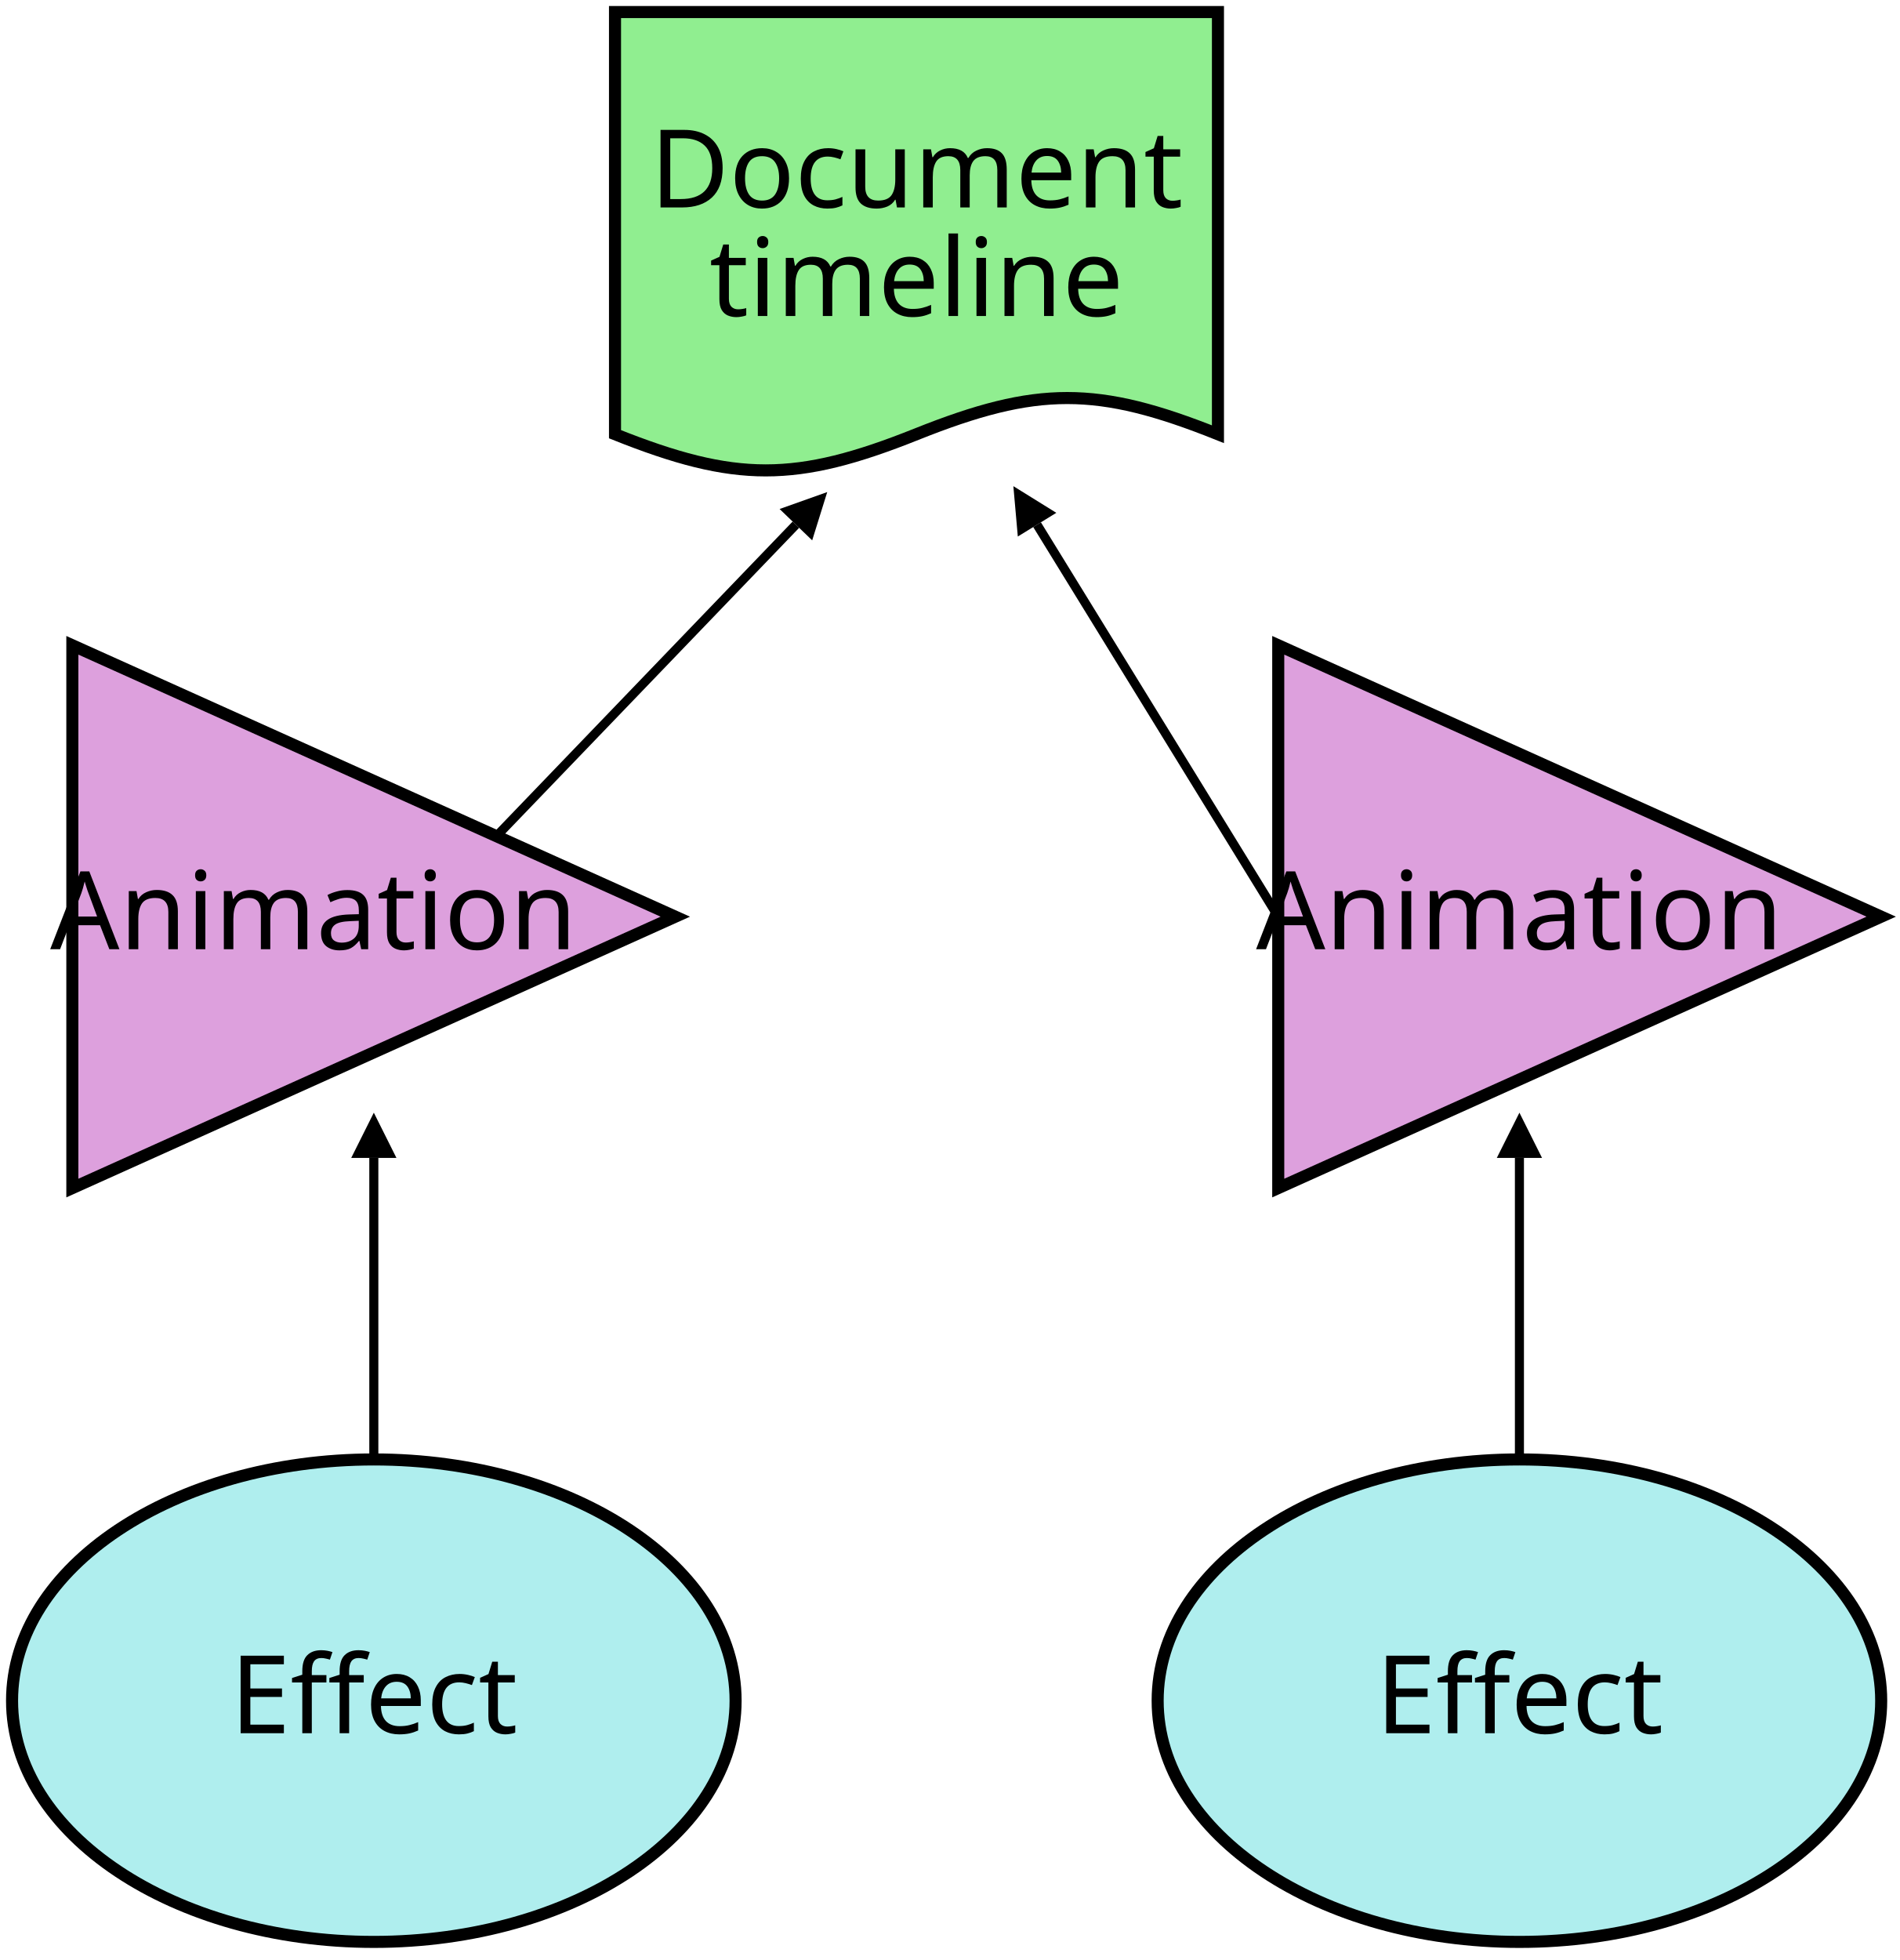
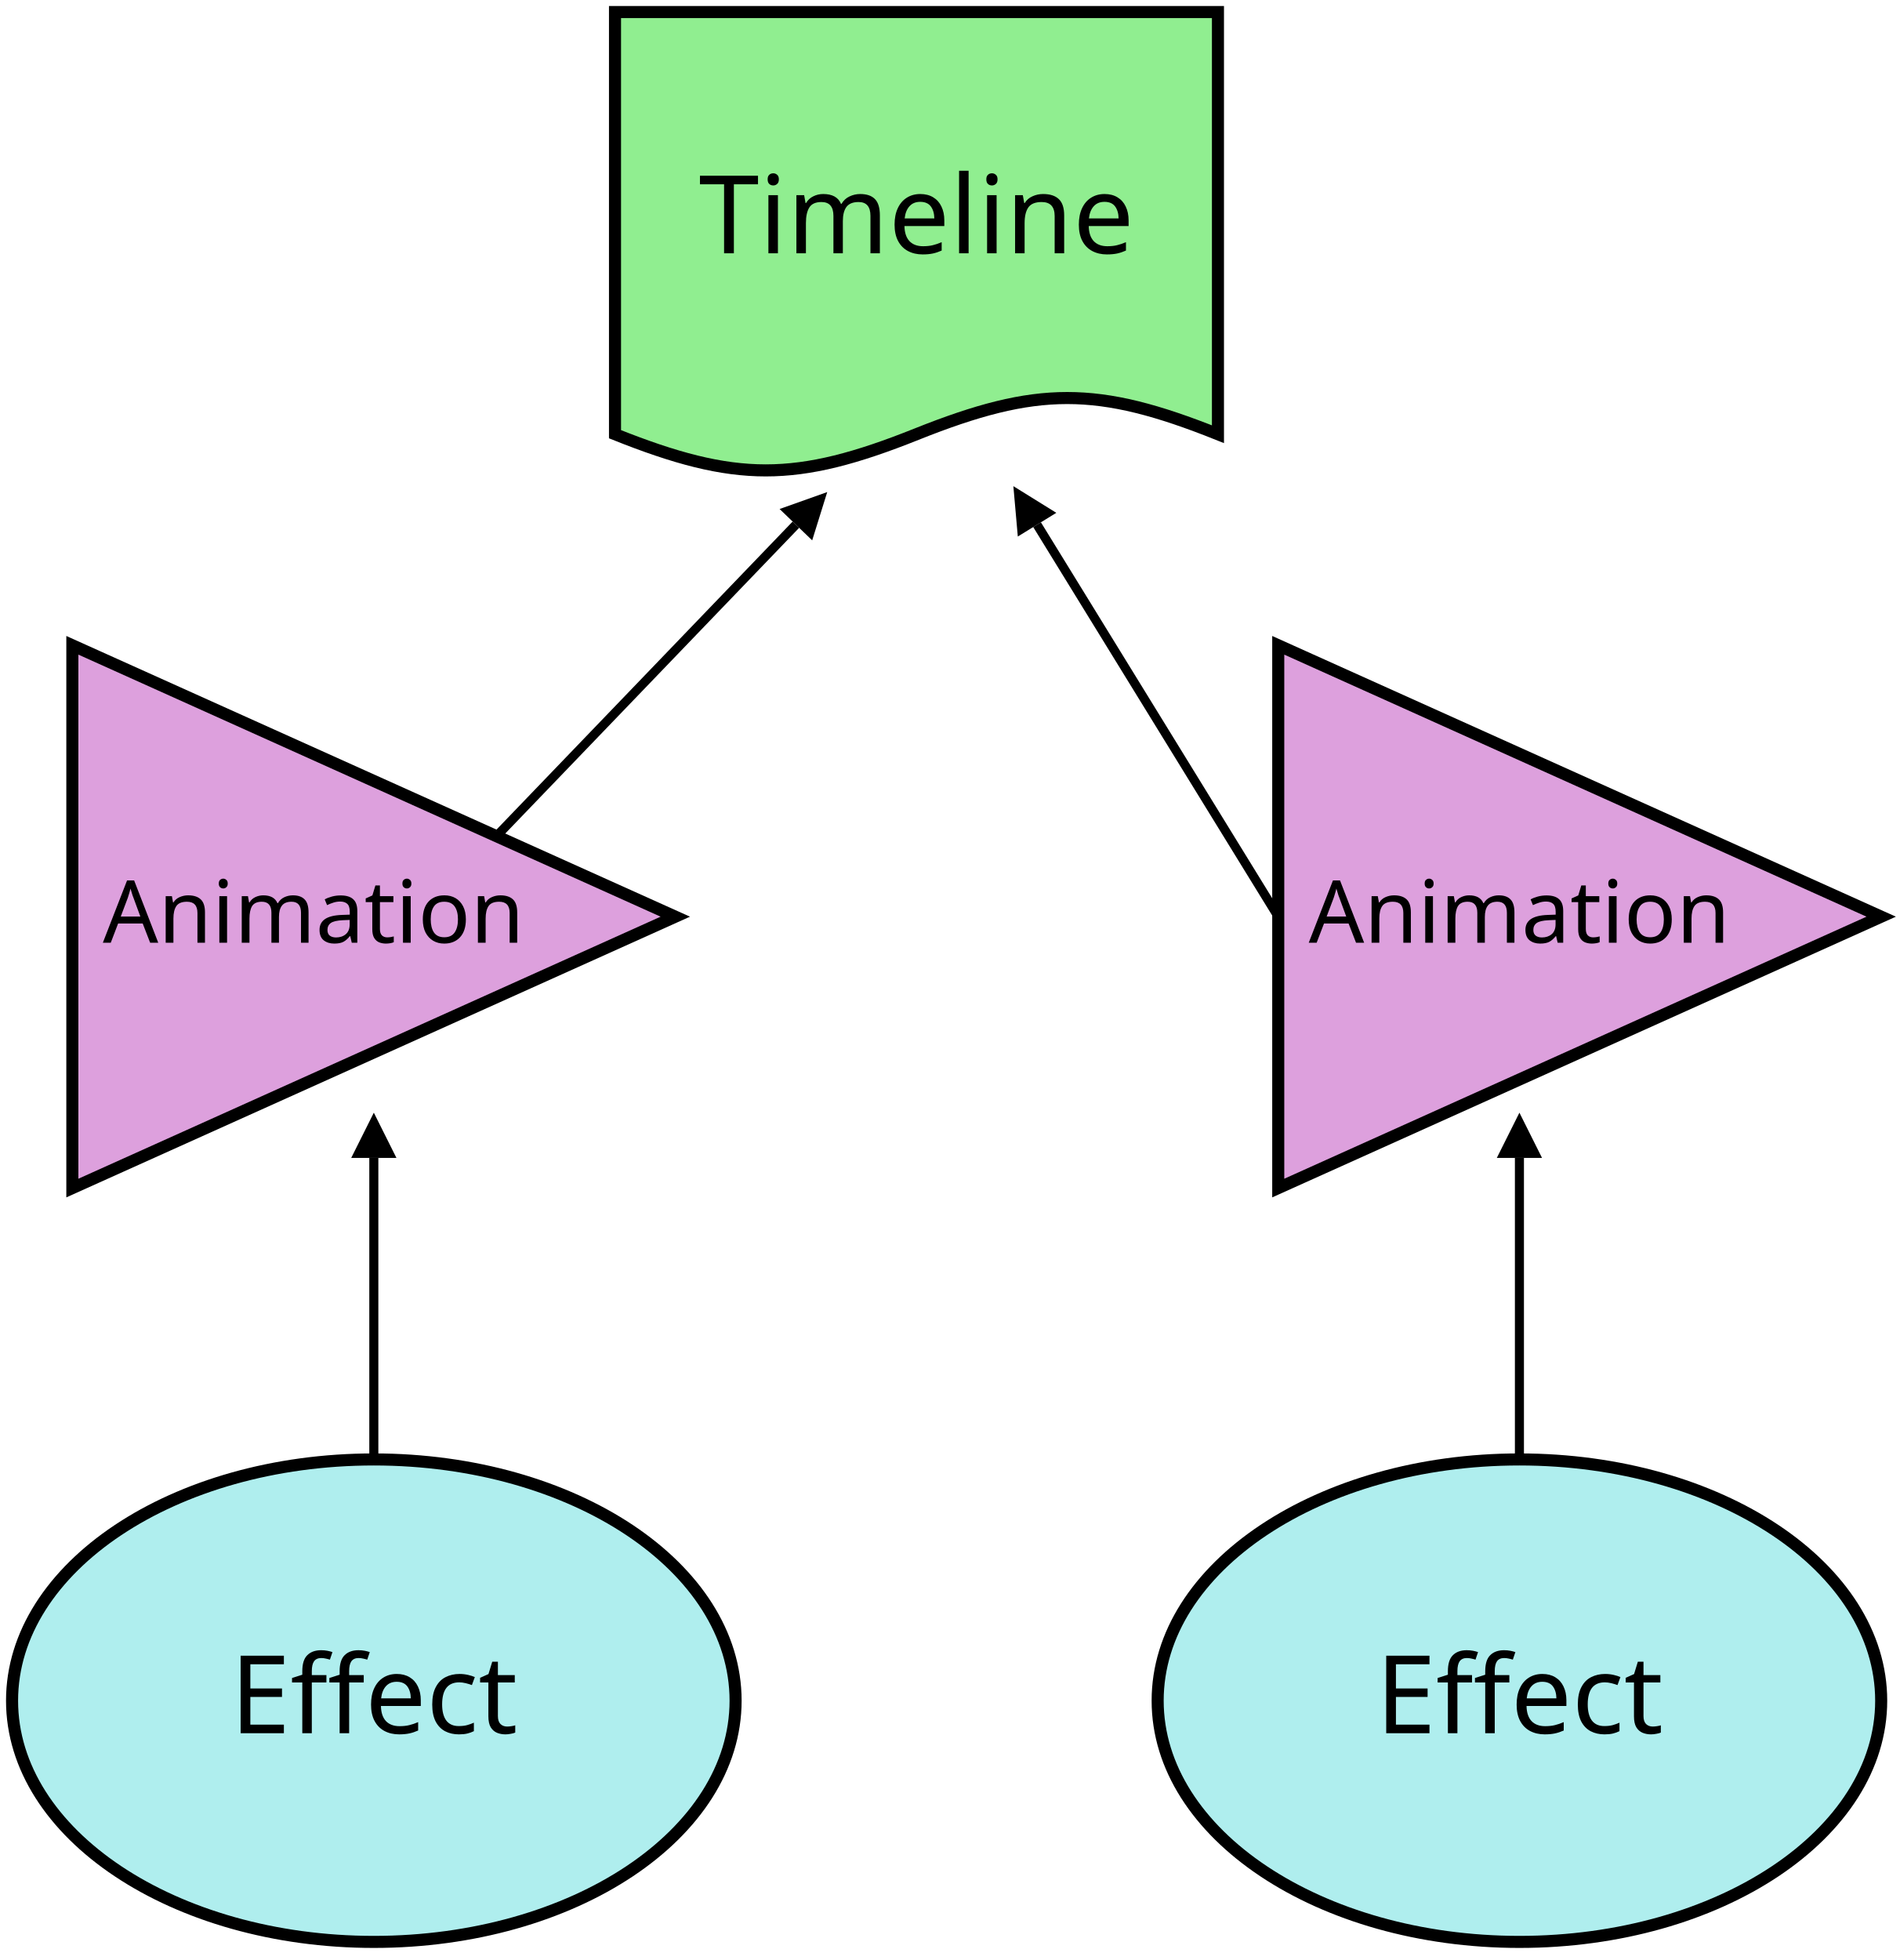
<svg xmlns="http://www.w3.org/2000/svg" xmlns:xlink="http://www.w3.org/1999/xlink" width="100%" height="100%" viewBox="148 -2 315 325">
  <defs>
    <style type="text/css">
    svg {
      font-size: 18px;
      font-family: sans-serif;
    }

    /*
     * Line work
     */
    .arrowLine {
      stroke: black;
      stroke-width: 1.5;
      fill: none;
      marker-end: url(#arrow);
    }
    </style>
    <style type="text/css">
      .blackArrowHead {
        fill: black;
        stroke: none;
      }
    </style>
    <marker id="arrow" viewBox="0 -5 10 10" orient="auto" markerWidth="5" markerHeight="5">
      <path d="M0-5l10 5l-10 5z" class="blackArrowHead" />
    </marker>
    <marker id="reverseArrow" viewBox="-10 -5 10 10" orient="auto" markerWidth="5" markerHeight="5">
      <path d="M0-5l-10 5l10 5z" class="blackArrowHead" />
    </marker>
    <style type="text/css">
      .startTimeStar {
        stroke: blue;
        stroke-linecap: round;
        stroke-width: 2;
        fill: none;
      }
    </style>
    <path d="M-3.5-3.5l7 7M3.5-3.5l-7 7M0-5v10M-5 0h10" class="startTimeStar" id="star" />
    <style type="text/css">
      .document {
        fill: lightgreen;
        stroke: black;
        stroke-width: 2;
      }
    </style>
    <g id="document">
      <path d="M0 0h100v70c-20-8-30-8-50 0s-30 8-50 0z" class="document" />
-       <g transform="translate(50 45)">
-         <text y="-0.7em" text-anchor="middle">Document<tspan x="0" dy="1em">timeline</tspan>
-         </text>
+       <g transform="translate(50 40)">
+         <text text-anchor="middle">Timeline</text>
      </g>
    </g>
    <style type="text/css">
      .animation {
        fill: plum;
        stroke: black;
        stroke-width: 2;
      }
    </style>
    <g id="animation">
      <path d="M-40-45v90l100-45z" class="animation" />
-       <text y="0.3em" text-anchor="middle" textLength="75" lengthAdjust="spacingAndGlypths">Animation</text>
+       <text y="0.3em" text-anchor="middle" font-size="0.8em">Animation</text>
    </g>
    <style type="text/css">
      .effect {
        fill: paleturquoise;
        stroke: black;
        stroke-width: 2;
      }
    </style>
    <g id="effect">
      <ellipse rx="60" ry="40" class="effect" />
      <text y="0.3em" text-anchor="middle">Effect</text>
    </g>
  </defs>
  <use x="250" xlink:href="#document" />
  <use x="200" y="150" xlink:href="#animation" />
  <line x1="230" y1="137" x2="280" y2="85" class="arrowLine" />
  <use x="210" y="280" xlink:href="#effect" />
  <line x1="210" y1="240" x2="210" y2="190" class="arrowLine" />
  <use x="400" y="150" xlink:href="#animation" />
  <line x1="360" y1="150" x2="320" y2="85" class="arrowLine" />
  <use x="400" y="280" xlink:href="#effect" />
  <line x1="400" y1="240" x2="400" y2="190" class="arrowLine" />
</svg>
